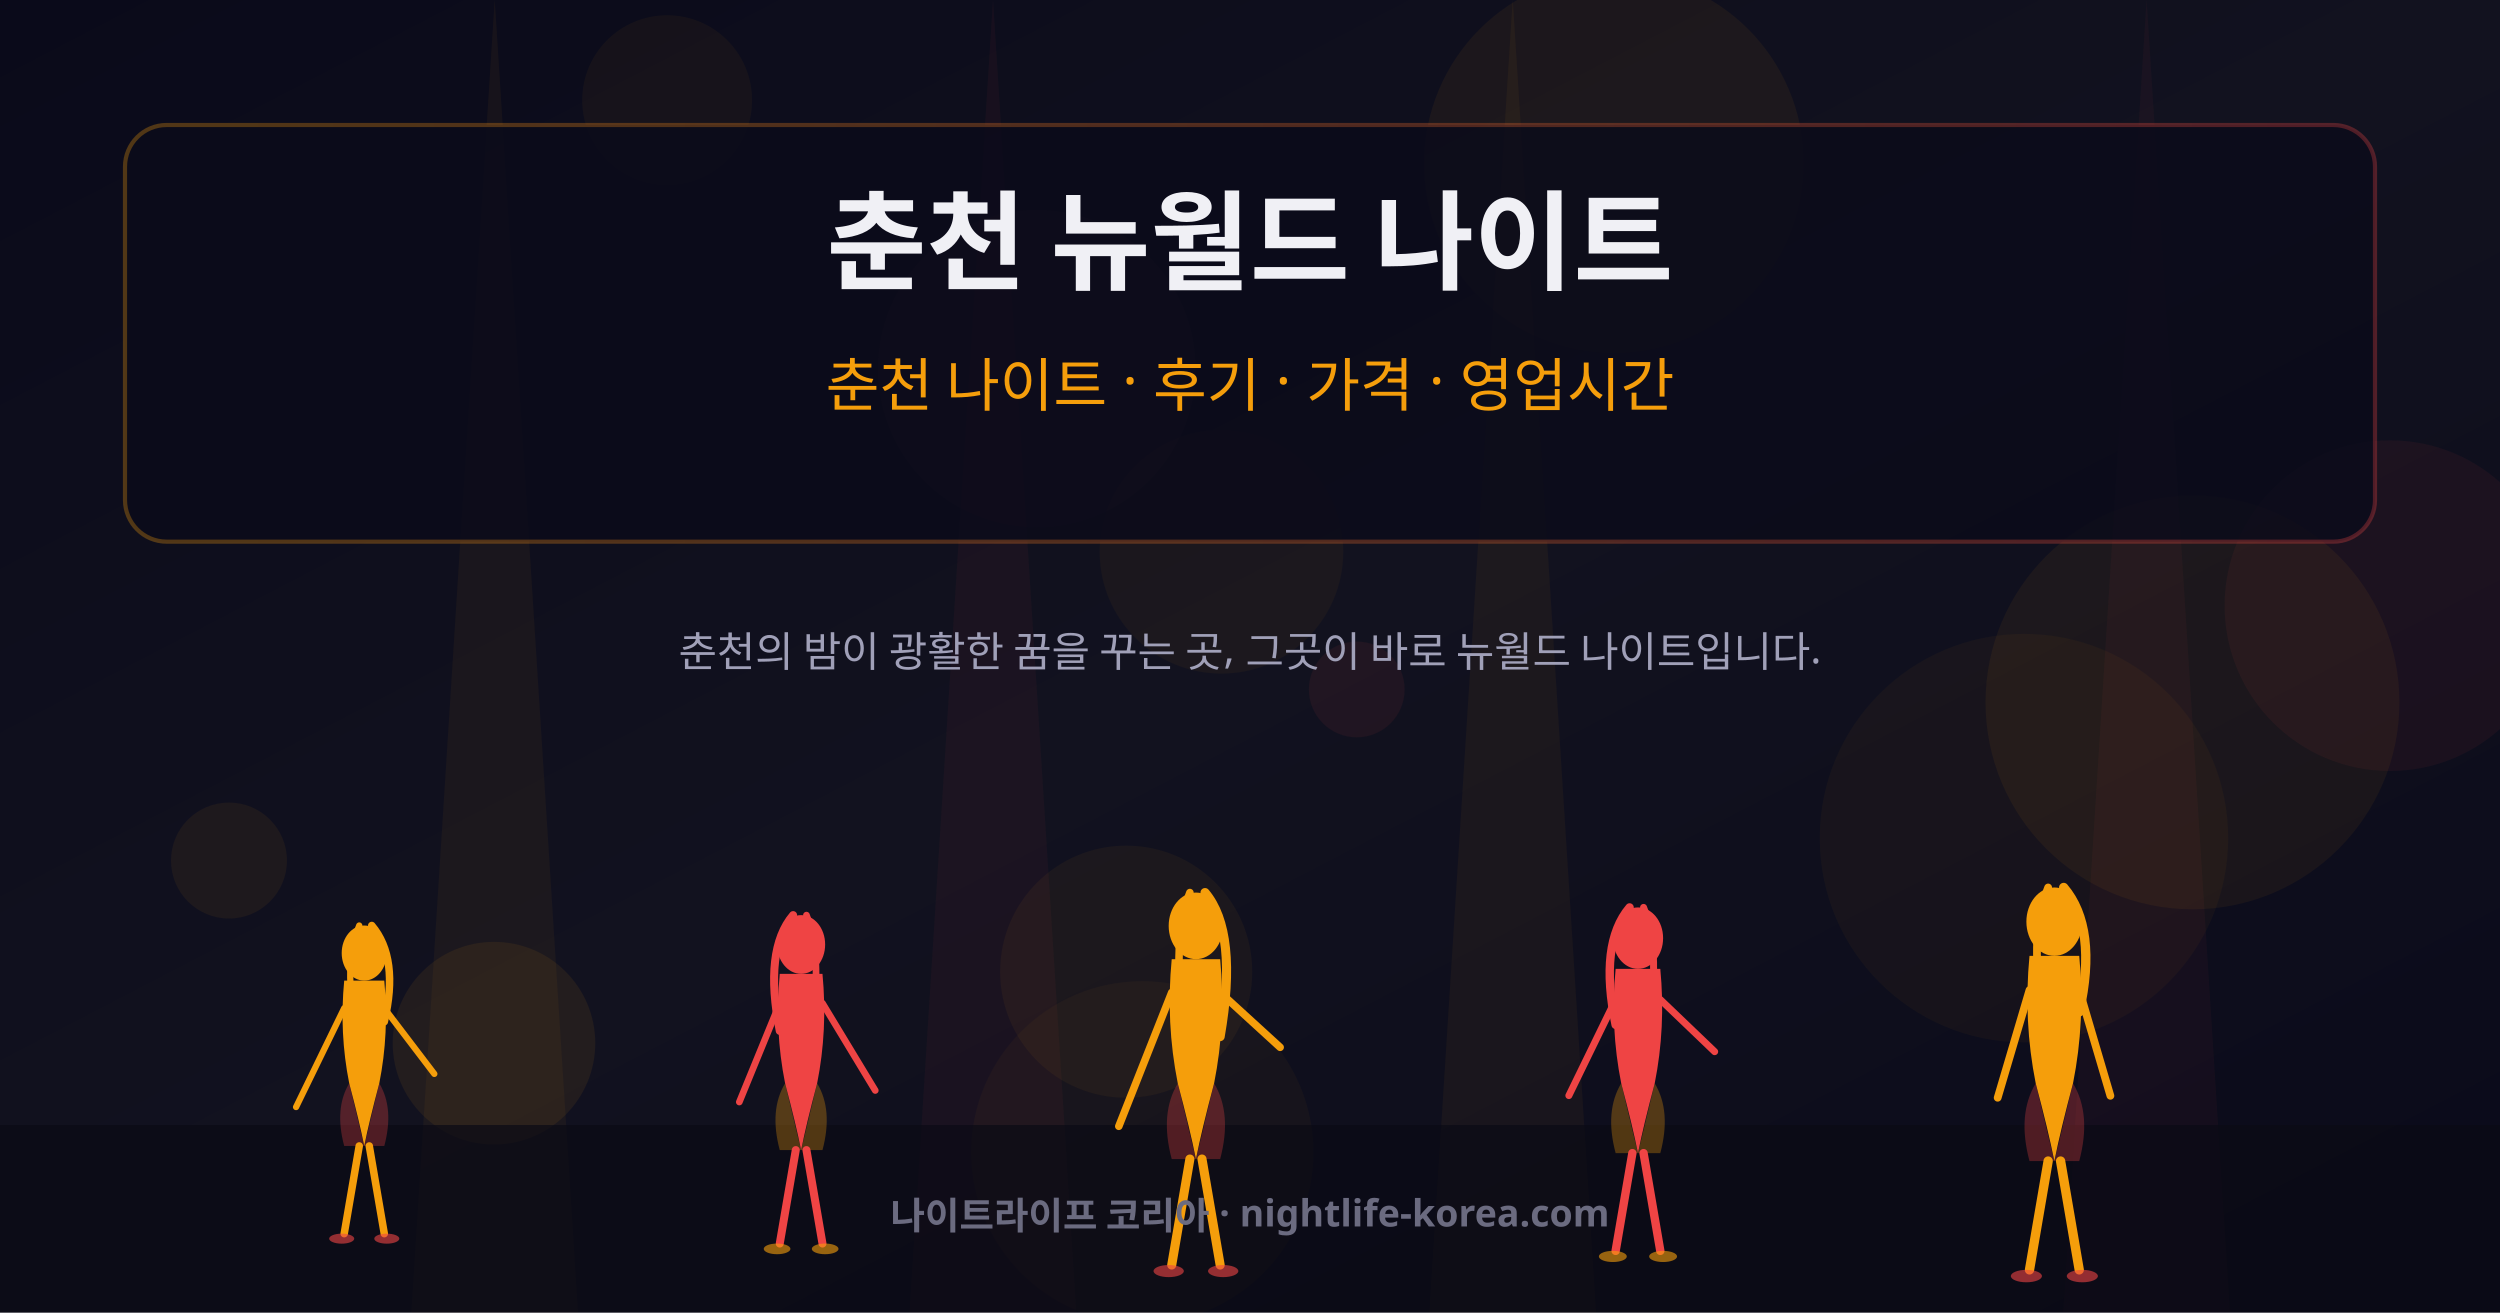
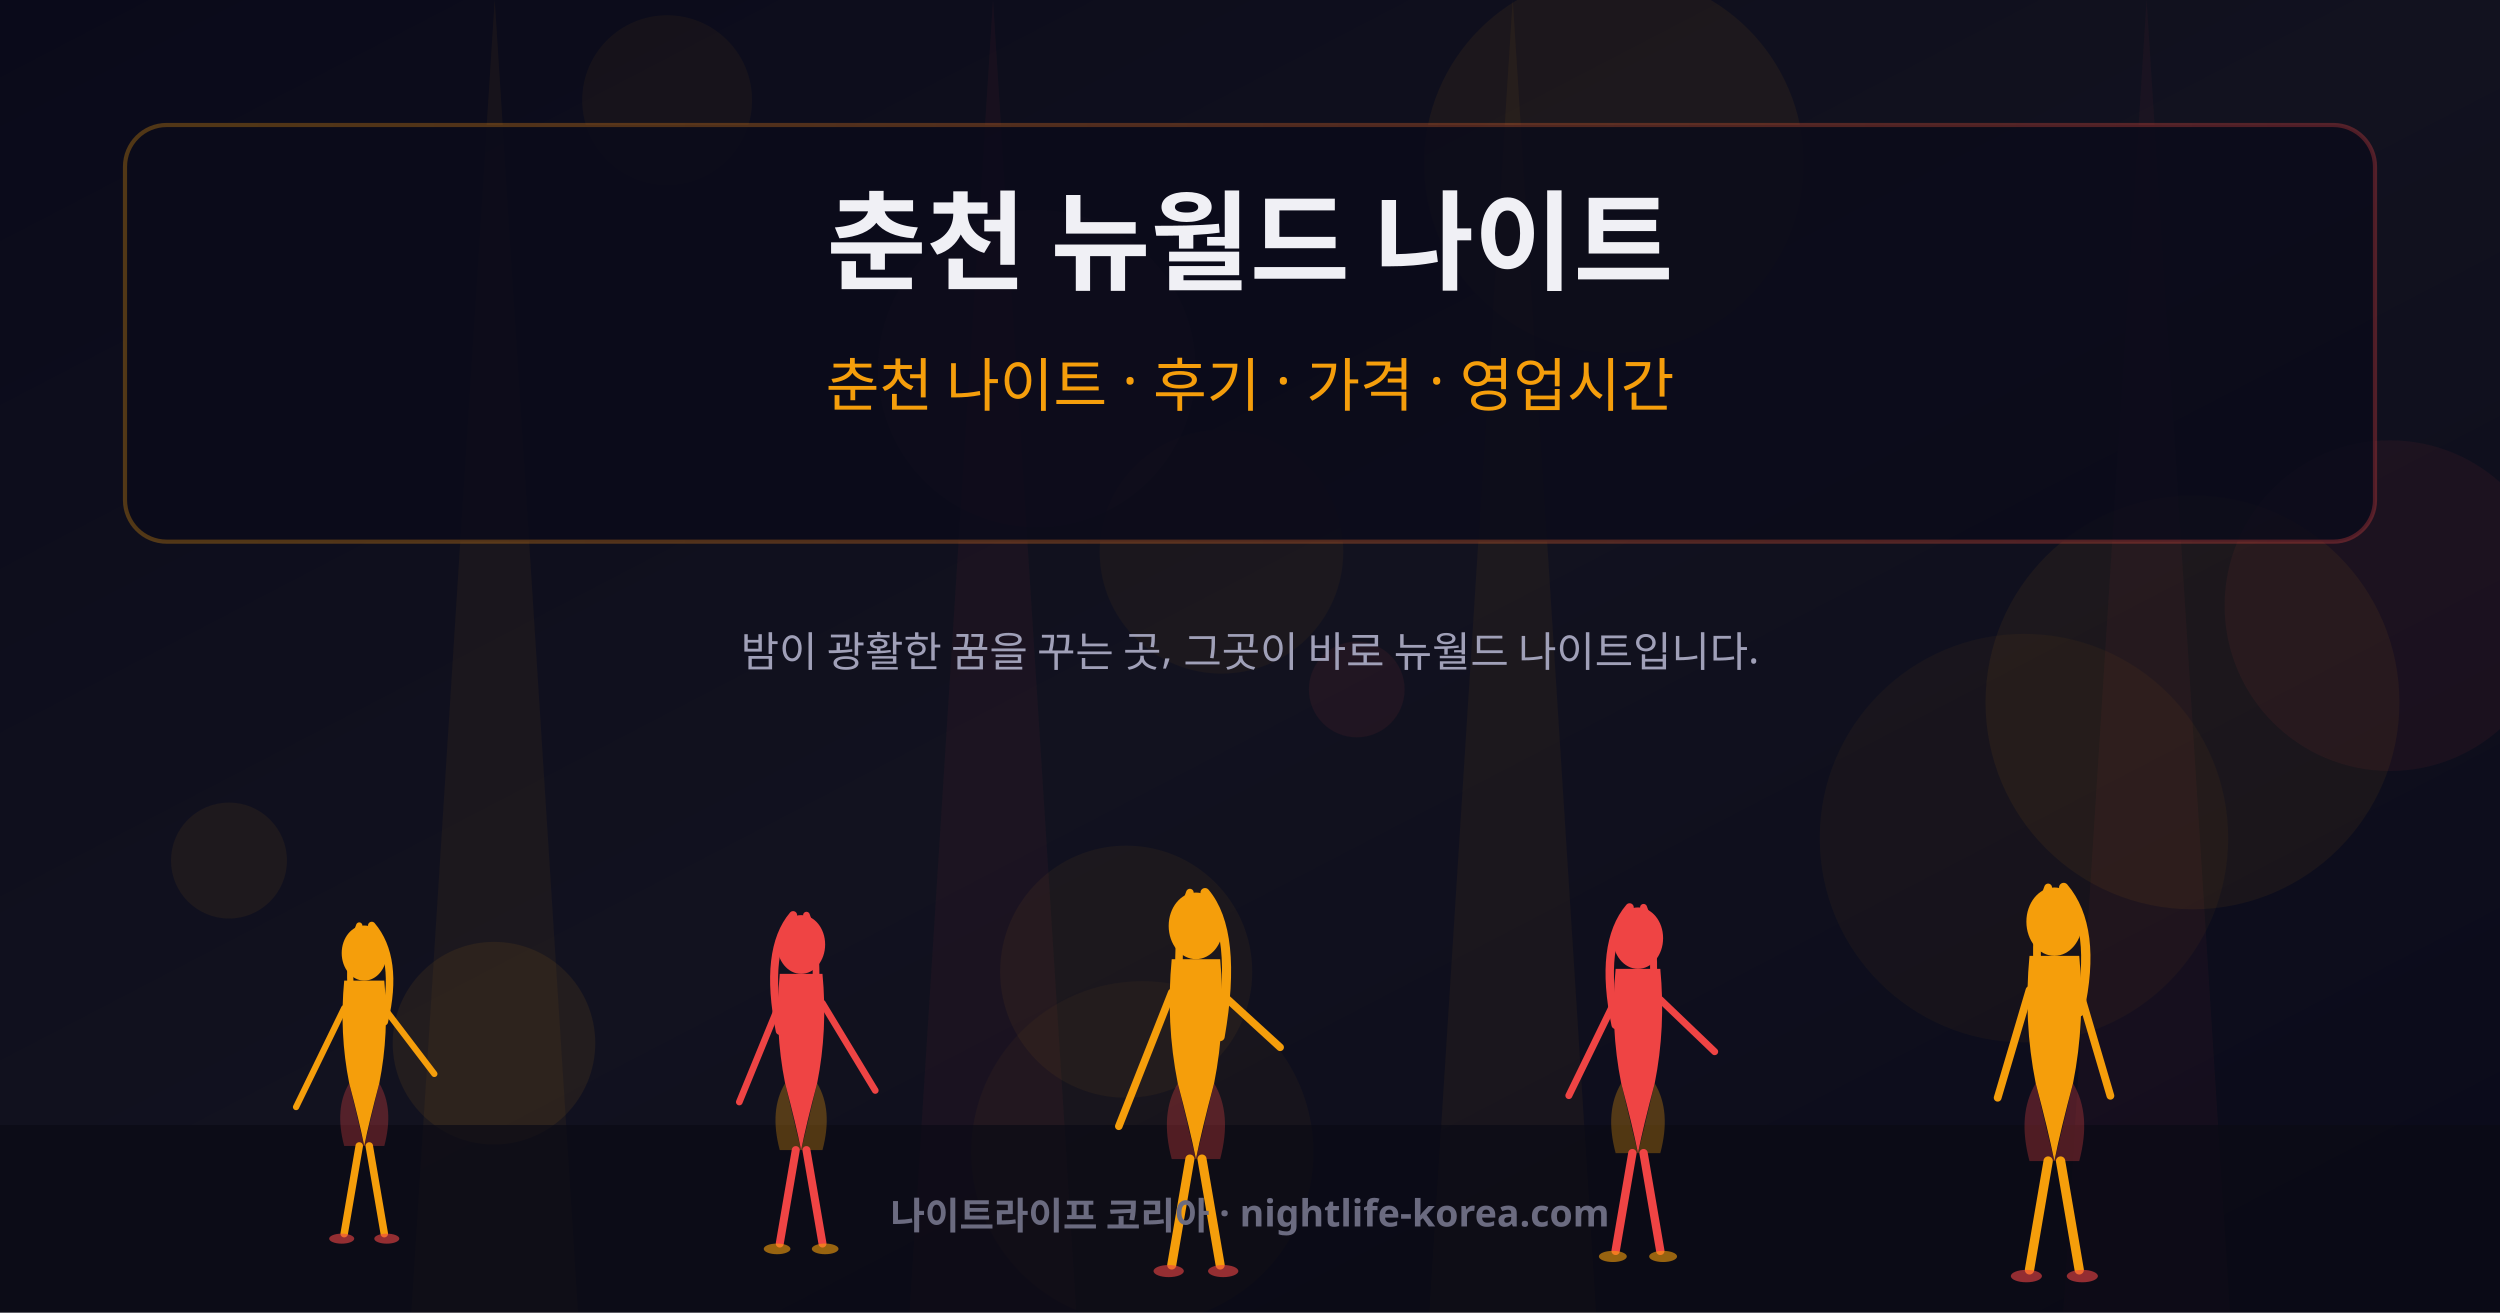
<svg xmlns="http://www.w3.org/2000/svg" viewBox="0 0 1200 630" width="1200" height="630">
  <defs>
    <linearGradient id="ogbg" x1="0%" y1="0%" x2="100%" y2="100%">
      <stop offset="0%" style="stop-color:#0a0a1a" />
      <stop offset="50%" style="stop-color:#12121f" />
      <stop offset="100%" style="stop-color:#0a0a1a" />
    </linearGradient>
    <linearGradient id="ogtxt" x1="0%" y1="0%" x2="100%" y2="0%">
      <stop offset="0%" style="stop-color:#f59e0b" />
      <stop offset="100%" style="stop-color:#ef4444" />
    </linearGradient>
  </defs>
  <rect width="1200" height="630" fill="url(#ogbg)" />
  <polygon points="237.457,0 197.457,630 277.457,630" fill="#f59e0b" opacity="0.052" />
  <polygon points="476.641,0 436.641,630 516.641,630" fill="#ef4444" opacity="0.048" />
  <polygon points="726.109,0 686.109,630 766.109,630" fill="#f59e0b" opacity="0.051" />
  <polygon points="1030.364,0 990.364,630 1070.364,630" fill="#ef4444" opacity="0.046" />
  <circle cx="237.112" cy="500.722" r="48.616" fill="#f59e0b" opacity="0.075" />
  <circle cx="774.689" cy="78.405" r="91.121" fill="#f59e0b" opacity="0.06" />
  <circle cx="1052.384" cy="337.141" r="99.311" fill="#f59e0b" opacity="0.062" />
  <circle cx="651.243" cy="330.938" r="22.987" fill="#ef4444" opacity="0.068" />
  <circle cx="548.303" cy="553.111" r="82.134" fill="#f59e0b" opacity="0.039" />
  <circle cx="586.303" cy="264.85" r="58.471" fill="#f59e0b" opacity="0.044" />
  <circle cx="320.229" cy="48.094" r="40.759" fill="#f59e0b" opacity="0.044" />
  <circle cx="1147.168" cy="290.714" r="79.356" fill="#ef4444" opacity="0.06" />
  <circle cx="109.909" cy="413.066" r="27.829" fill="#f59e0b" opacity="0.065" />
  <circle cx="540.566" cy="466.416" r="60.499" fill="#f59e0b" opacity="0.051" />
  <circle cx="971.512" cy="402.289" r="98.023" fill="#f59e0b" opacity="0.041" />
  <circle cx="497.601" cy="176.967" r="76.18" fill="#ef4444" opacity="0.059" />
  <rect x="0" y="540" width="1200" height="90" fill="#0a0a14" opacity="0.7" />
  <g transform="translate(174.8379,520) scale(1.202469)">
    <ellipse cx="0" cy="-52" rx="9" ry="11" fill="#f59e0b" />
    <path d="M3,-63 Q14,-50 8,-24.582" stroke="#f59e0b" stroke-width="3" fill="none" stroke-linecap="round" />
    <path d="M-2,-63 Q-8,-48 -4,-27.582" stroke="#f59e0b" stroke-width="2.5" fill="none" stroke-linecap="round" />
    <path d="M-8,-41 Q-10,-20 -6,0 Q-2,15 0,25 Q2,15 6,0 Q10,-20 8,-41 Z" fill="#f59e0b" />
    <path d="M-6,0 Q-12,10 -8,25 L0,25 Z" fill="#ef4444" opacity="0.3" />
    <path d="M6,0 Q12,10 8,25 L0,25 Z" fill="#ef4444" opacity="0.3" />
    <line x1="-2" y1="25" x2="-8" y2="60" stroke="#f59e0b" stroke-width="3" stroke-linecap="round" />
    <line x1="2" y1="25" x2="8" y2="60" stroke="#f59e0b" stroke-width="3" stroke-linecap="round" />
    <ellipse cx="-9" cy="62" rx="5" ry="2" fill="#ef4444" opacity="0.6" />
    <ellipse cx="9" cy="62" rx="5" ry="2" fill="#ef4444" opacity="0.6" />
    <line x1="-8" y1="-30" x2="-27.218" y2="9.462" stroke="#f59e0b" stroke-width="2.5" stroke-linecap="round" />
    <line x1="8" y1="-30" x2="27.971" y2="-3.768" stroke="#f59e0b" stroke-width="2.5" stroke-linecap="round" />
  </g>
  <g transform="translate(384.535,520) scale(1.28162)">
    <ellipse cx="0" cy="-52" rx="9" ry="11" fill="#ef4444" />
    <path d="M-3,-63 Q-14,-50 -8,-19.645" stroke="#ef4444" stroke-width="3" fill="none" stroke-linecap="round" />
    <path d="M2,-63 Q8,-48 4,-22.645" stroke="#ef4444" stroke-width="2.5" fill="none" stroke-linecap="round" />
    <path d="M-8,-41 Q-10,-20 -6,0 Q-2,15 0,25 Q2,15 6,0 Q10,-20 8,-41 Z" fill="#ef4444" />
    <path d="M-6,0 Q-12,10 -8,25 L0,25 Z" fill="#f59e0b" opacity="0.3" />
    <path d="M6,0 Q12,10 8,25 L0,25 Z" fill="#f59e0b" opacity="0.3" />
    <line x1="-2" y1="25" x2="-8" y2="60" stroke="#ef4444" stroke-width="3" stroke-linecap="round" />
    <line x1="2" y1="25" x2="8" y2="60" stroke="#ef4444" stroke-width="3" stroke-linecap="round" />
    <ellipse cx="-9" cy="62" rx="5" ry="2" fill="#f59e0b" opacity="0.6" />
    <ellipse cx="9" cy="62" rx="5" ry="2" fill="#f59e0b" opacity="0.6" />
    <line x1="-8" y1="-30" x2="-23.147" y2="7" stroke="#ef4444" stroke-width="2.5" stroke-linecap="round" />
    <line x1="8" y1="-30" x2="27.769" y2="2.673" stroke="#ef4444" stroke-width="2.5" stroke-linecap="round" />
  </g>
  <g transform="translate(574.0486,520) scale(1.45349)">
    <ellipse cx="0" cy="-52" rx="9" ry="11" fill="#f59e0b" />
    <path d="M3,-63 Q14,-50 8,-15.431" stroke="#f59e0b" stroke-width="3" fill="none" stroke-linecap="round" />
    <path d="M-2,-63 Q-8,-48 -4,-18.431" stroke="#f59e0b" stroke-width="2.5" fill="none" stroke-linecap="round" />
    <path d="M-8,-41 Q-10,-20 -6,0 Q-2,15 0,25 Q2,15 6,0 Q10,-20 8,-41 Z" fill="#f59e0b" />
    <path d="M-6,0 Q-12,10 -8,25 L0,25 Z" fill="#ef4444" opacity="0.3" />
    <path d="M6,0 Q12,10 8,25 L0,25 Z" fill="#ef4444" opacity="0.3" />
    <line x1="-2" y1="25" x2="-8" y2="60" stroke="#f59e0b" stroke-width="3" stroke-linecap="round" />
    <line x1="2" y1="25" x2="8" y2="60" stroke="#f59e0b" stroke-width="3" stroke-linecap="round" />
    <ellipse cx="-9" cy="62" rx="5" ry="2" fill="#ef4444" opacity="0.6" />
    <ellipse cx="9" cy="62" rx="5" ry="2" fill="#ef4444" opacity="0.6" />
    <line x1="-8" y1="-30" x2="-25.472" y2="14.183" stroke="#f59e0b" stroke-width="2.5" stroke-linecap="round" />
    <line x1="8" y1="-30" x2="27.807" y2="-11.897" stroke="#f59e0b" stroke-width="2.5" stroke-linecap="round" />
  </g>
  <g transform="translate(786.2241,520) scale(1.340261)">
    <ellipse cx="0" cy="-52" rx="9" ry="11" fill="#ef4444" />
    <path d="M-3,-63 Q-14,-50 -8,-20.952" stroke="#ef4444" stroke-width="3" fill="none" stroke-linecap="round" />
    <path d="M2,-63 Q8,-48 4,-23.952" stroke="#ef4444" stroke-width="2.5" fill="none" stroke-linecap="round" />
    <path d="M-8,-41 Q-10,-20 -6,0 Q-2,15 0,25 Q2,15 6,0 Q10,-20 8,-41 Z" fill="#ef4444" />
    <path d="M-6,0 Q-12,10 -8,25 L0,25 Z" fill="#f59e0b" opacity="0.3" />
    <path d="M6,0 Q12,10 8,25 L0,25 Z" fill="#f59e0b" opacity="0.3" />
    <line x1="-2" y1="25" x2="-8" y2="60" stroke="#ef4444" stroke-width="3" stroke-linecap="round" />
    <line x1="2" y1="25" x2="8" y2="60" stroke="#ef4444" stroke-width="3" stroke-linecap="round" />
    <ellipse cx="-9" cy="62" rx="5" ry="2" fill="#f59e0b" opacity="0.6" />
    <ellipse cx="9" cy="62" rx="5" ry="2" fill="#f59e0b" opacity="0.6" />
    <line x1="-8" y1="-30" x2="-24.75" y2="4.383" stroke="#ef4444" stroke-width="2.5" stroke-linecap="round" />
    <line x1="8" y1="-30" x2="27.468" y2="-11.346" stroke="#ef4444" stroke-width="2.5" stroke-linecap="round" />
  </g>
  <g transform="translate(986.0937,520) scale(1.492209)">
    <ellipse cx="0" cy="-52" rx="9" ry="11" fill="#f59e0b" />
    <path d="M3,-63 Q14,-50 8,-22.967" stroke="#f59e0b" stroke-width="3" fill="none" stroke-linecap="round" />
    <path d="M-2,-63 Q-8,-48 -4,-25.967" stroke="#f59e0b" stroke-width="2.5" fill="none" stroke-linecap="round" />
    <path d="M-8,-41 Q-10,-20 -6,0 Q-2,15 0,25 Q2,15 6,0 Q10,-20 8,-41 Z" fill="#f59e0b" />
    <path d="M-6,0 Q-12,10 -8,25 L0,25 Z" fill="#ef4444" opacity="0.3" />
    <path d="M6,0 Q12,10 8,25 L0,25 Z" fill="#ef4444" opacity="0.3" />
    <line x1="-2" y1="25" x2="-8" y2="60" stroke="#f59e0b" stroke-width="3" stroke-linecap="round" />
    <line x1="2" y1="25" x2="8" y2="60" stroke="#f59e0b" stroke-width="3" stroke-linecap="round" />
    <ellipse cx="-9" cy="62" rx="5" ry="2" fill="#ef4444" opacity="0.6" />
    <ellipse cx="9" cy="62" rx="5" ry="2" fill="#ef4444" opacity="0.6" />
    <line x1="-8" y1="-30" x2="-18.235" y2="4.634" stroke="#f59e0b" stroke-width="2.5" stroke-linecap="round" />
    <line x1="8" y1="-30" x2="18.026" y2="4.005" stroke="#f59e0b" stroke-width="2.5" stroke-linecap="round" />
  </g>
  <rect x="60" y="60" width="1080" height="200" rx="20" fill="#0a0a1a" opacity="0.85" />
  <rect x="60" y="60" width="1080" height="200" rx="20" fill="none" stroke="url(#ogtxt)" stroke-width="2" opacity="0.3" />
  <text x="600" y="135" text-anchor="middle" font-family="'Noto Sans KR',sans-serif" font-size="52" font-weight="800" fill="#f0f0f5">춘천 뉴월드 나이트</text>
  <text x="600" y="195" text-anchor="middle" font-family="'Noto Sans KR',sans-serif" font-size="28" font-weight="500" fill="#f59e0b">춘천 나이트 · 후기 · 가격 · 영업시간</text>
  <rect x="60" y="290" width="auto" height="40" rx="20" fill="#f59e0b" opacity="0.15" />
-   <text x="600" y="320" text-anchor="middle" font-family="'Noto Sans KR',sans-serif" font-size="20" fill="#a0a0b8">춘천의 밤이 광활한 꿈을 꾸는 곳, 그곳이 바로 뉴월드 나이트입니다.</text>
+   <text x="600" y="320" text-anchor="middle" font-family="'Noto Sans KR',sans-serif" font-size="20" fill="#a0a0b8">밤이 광활한 꿈을 꾸는 곳, 그곳이 바로 뉴월드 나이트입니다.</text>
  <text x="600" y="590" text-anchor="middle" font-family="'Noto Sans KR',sans-serif" font-size="18" font-weight="600" fill="#6b6b80">나이트라이프 코리아 · nightlife-korea.com</text>
</svg>
